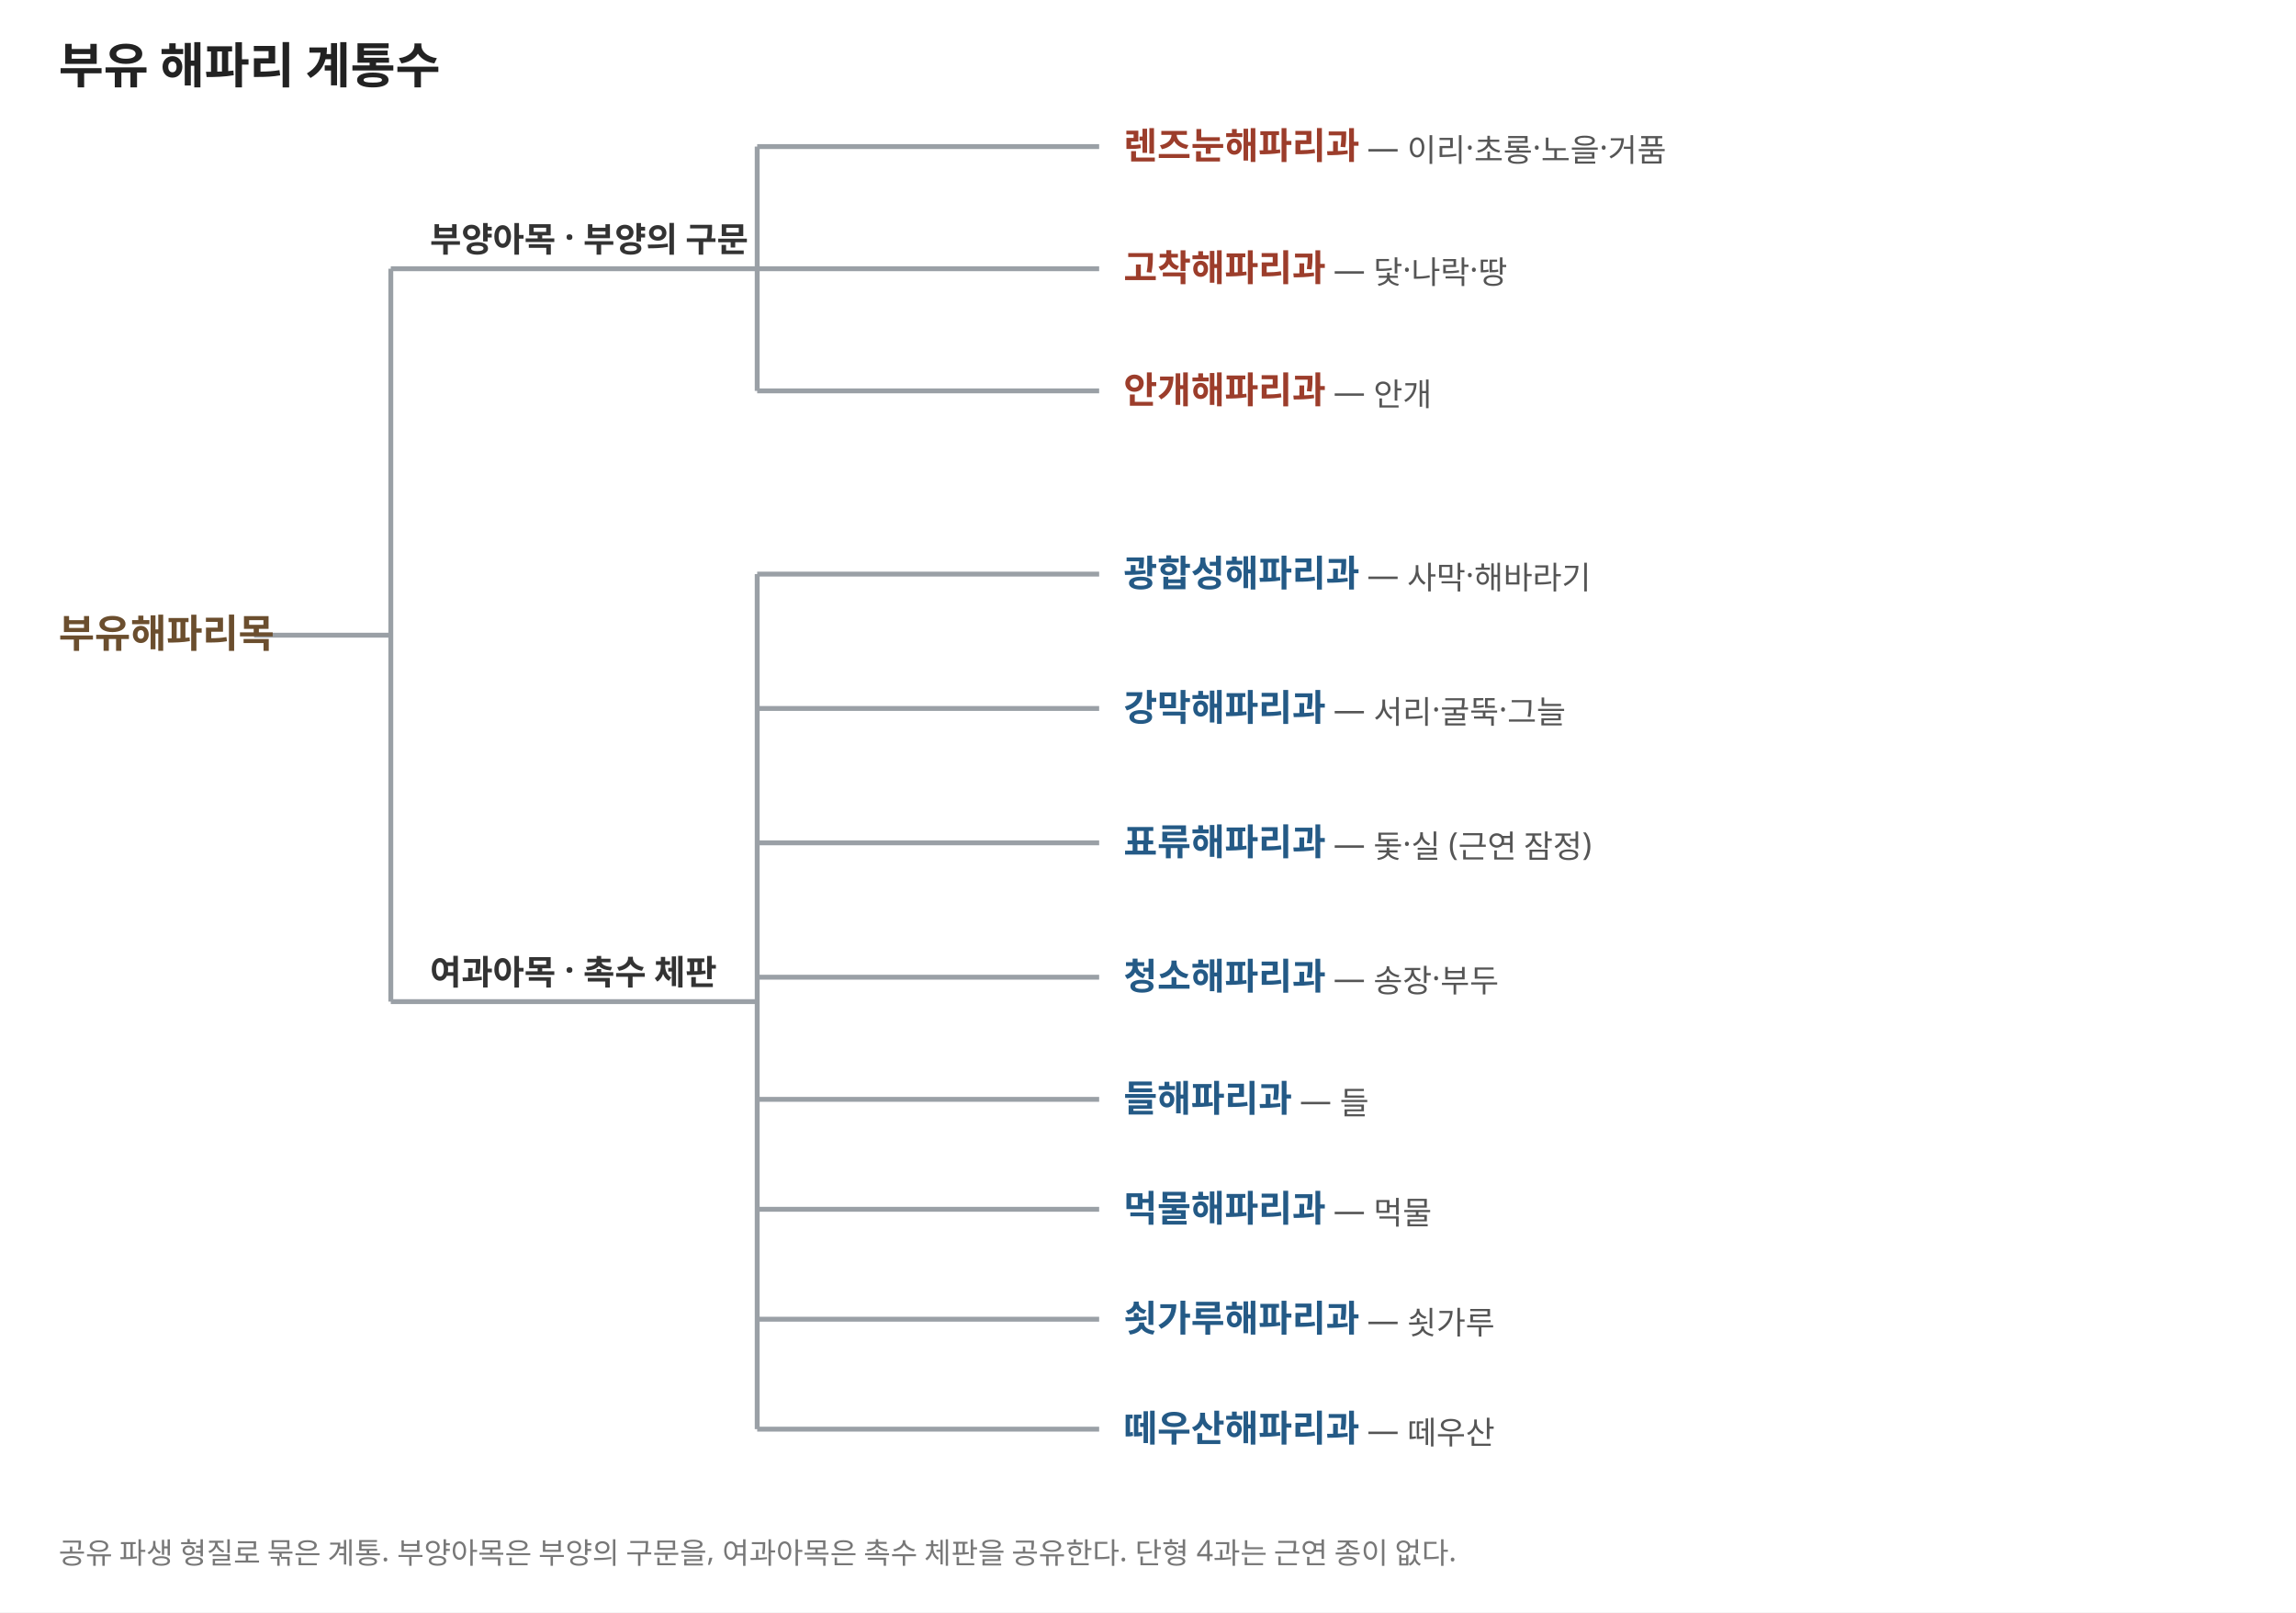
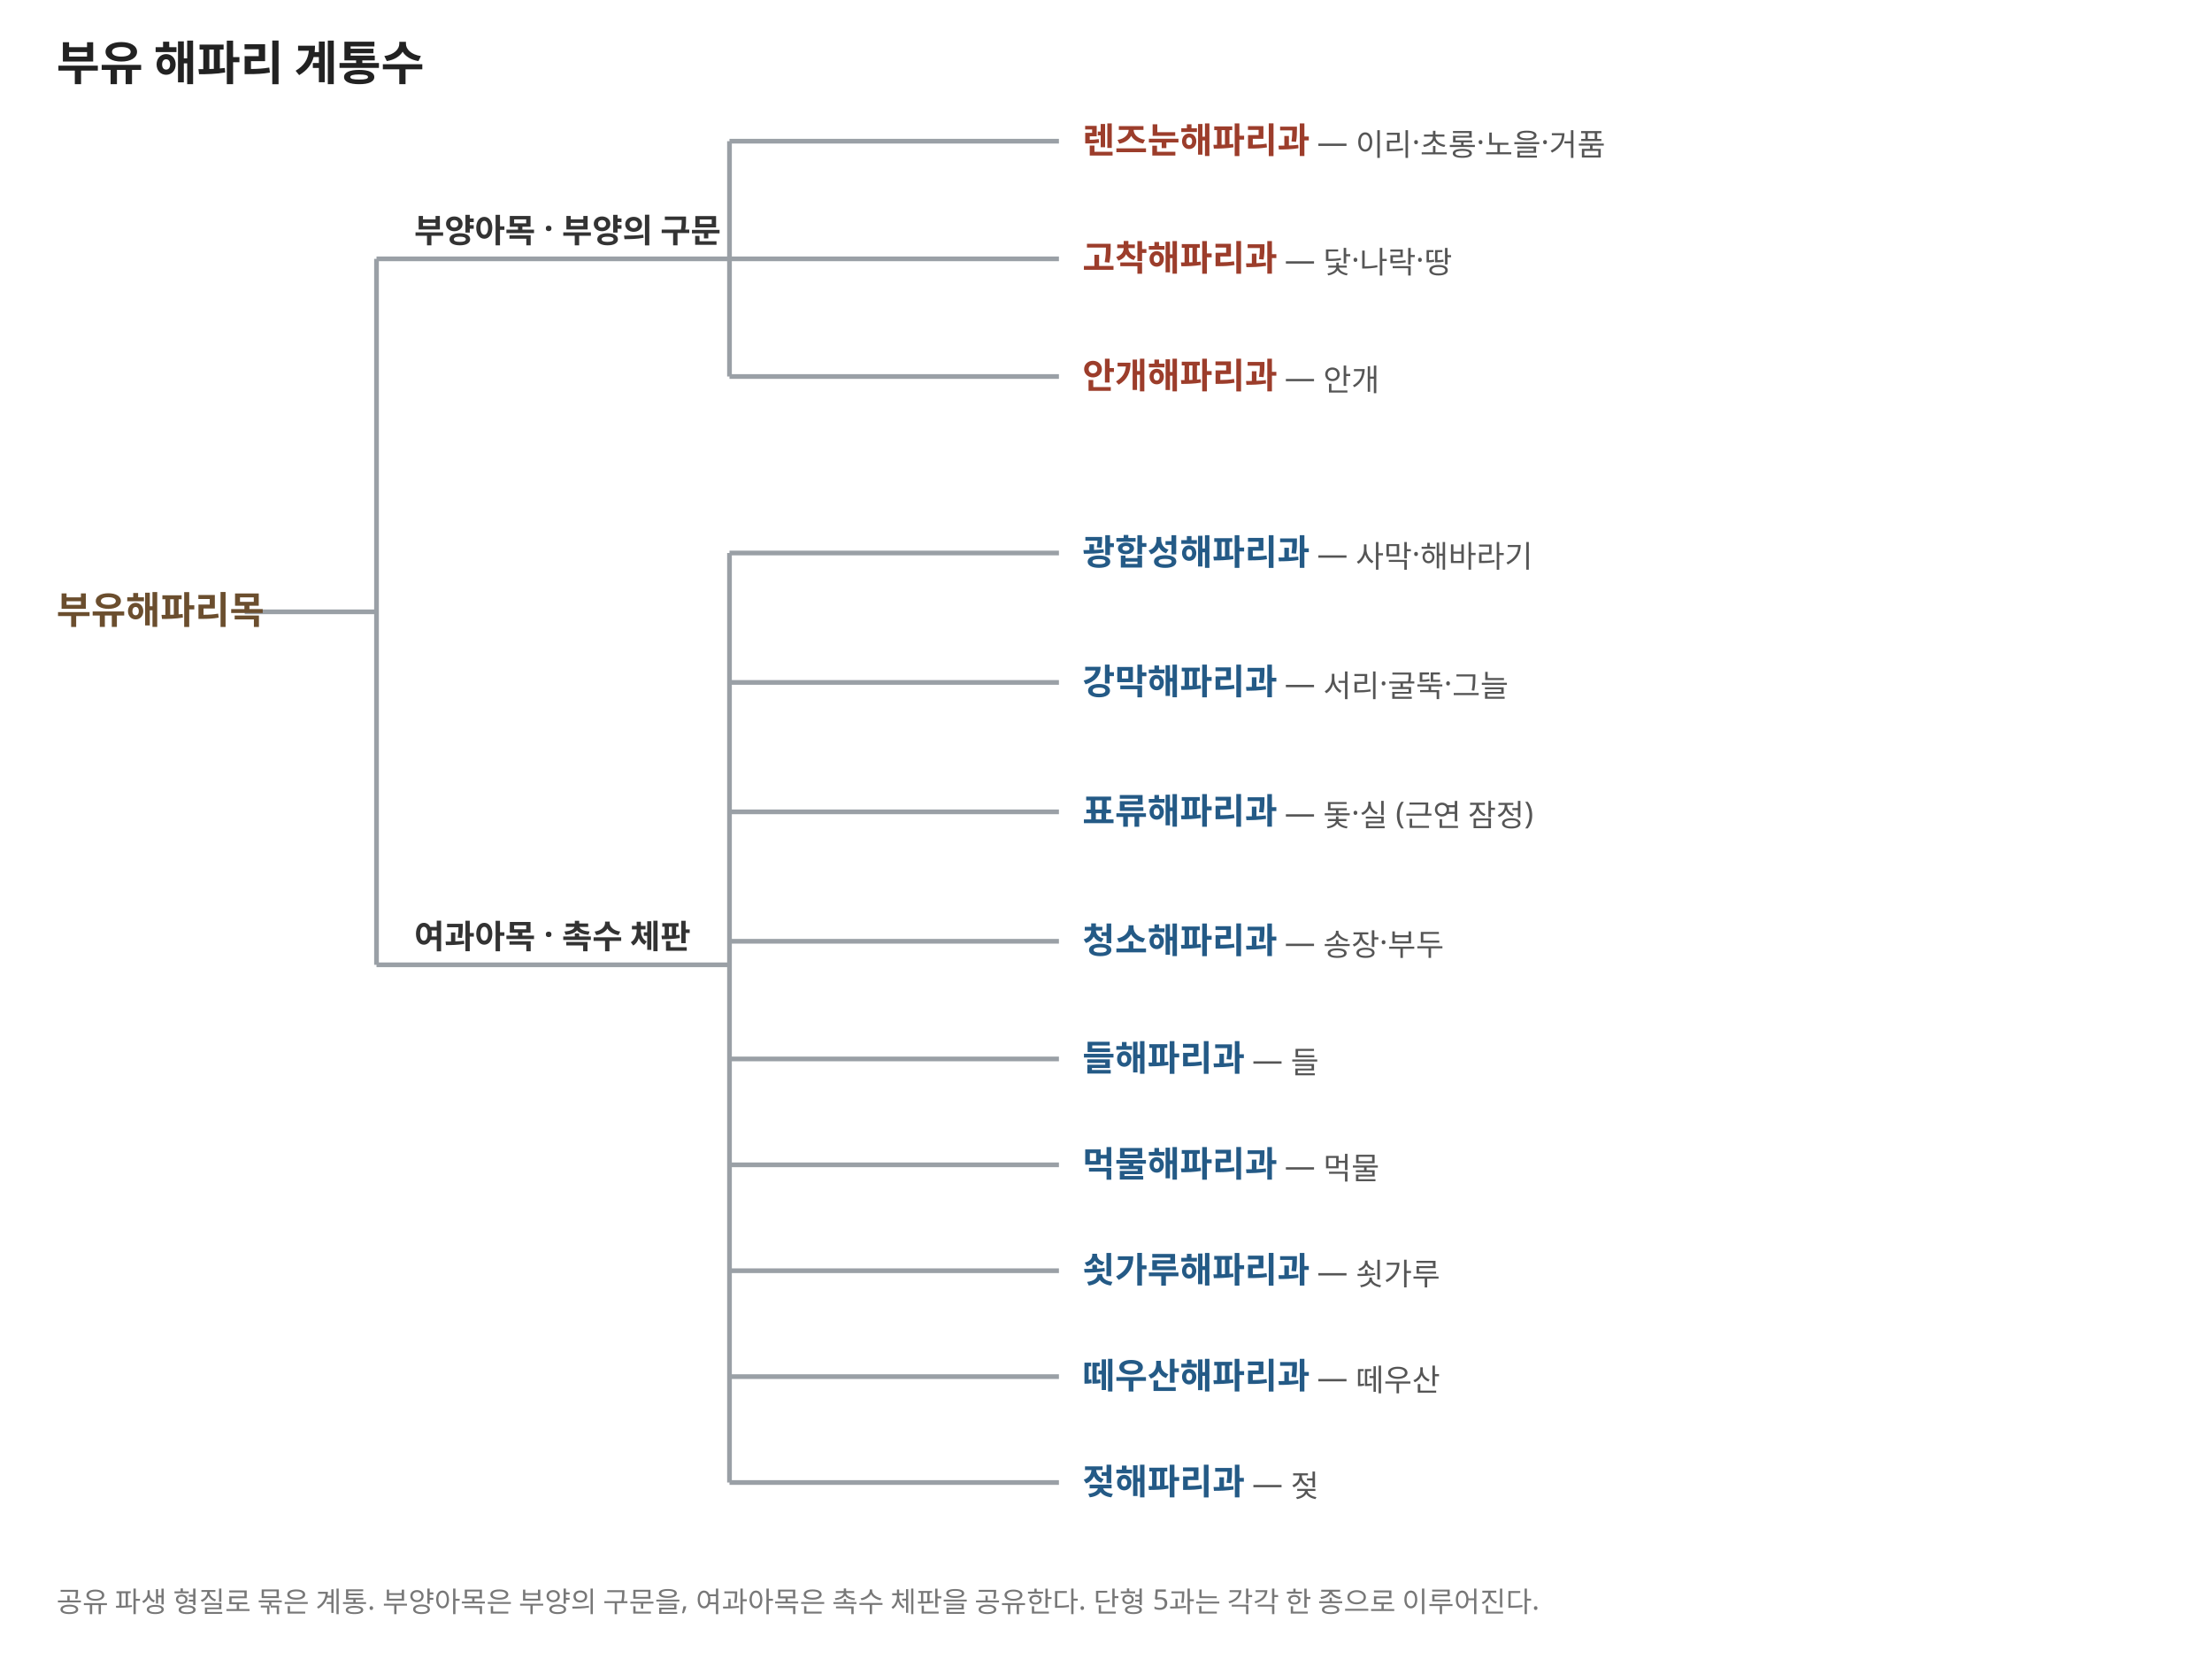
- <svg xmlns="http://www.w3.org/2000/svg" viewBox="0 0 940 660" font-family="'Noto Sans KR','Malgun Gothic','맑은 고딕',sans-serif">
+ <svg xmlns="http://www.w3.org/2000/svg" viewBox="0 0 940 705" font-family="'Noto Sans KR','Malgun Gothic','맑은 고딕',sans-serif">
  <style>
    .ln{stroke:#9aa0a6;stroke-width:2;fill:none}
    .rk{fill:#6b4e2e;font-weight:700;font-size:16px}
    .famA{fill:#9c3d2b;font-weight:700;font-size:15px}
    .famB{fill:#245a86;font-weight:700;font-size:15px}
    .sp{fill:#555;font-size:13px}
    .cap{fill:#777;font-size:12px}
    .ttl{fill:#222;font-weight:700;font-size:20px}
    .amok{fill:#333;font-weight:700;font-size:14px}
  </style>
-   <rect width="940" height="660" fill="#ffffff" />
+   <rect width="940" height="705" fill="#ffffff" />
  <text x="24" y="34" class="ttl">부유 해파리 계통수</text>
  <path class="ln" d="M104,260 H160" />
  <path class="ln" d="M160,110 V410" />
  <path class="ln" d="M160,110 H310" />
  <path class="ln" d="M160,410 H310" />
  <path class="ln" d="M310,60 V160" />
  <path class="ln" d="M310,60 H450" />
  <path class="ln" d="M310,110 H450" />
  <path class="ln" d="M310,160 H450" />
-   <path class="ln" d="M310,235 V585" />
+   <path class="ln" d="M310,235 V630" />
  <path class="ln" d="M310,235 H450" />
  <path class="ln" d="M310,290 H450" />
  <path class="ln" d="M310,345 H450" />
  <path class="ln" d="M310,400 H450" />
  <path class="ln" d="M310,450 H450" />
  <path class="ln" d="M310,495 H450" />
  <path class="ln" d="M310,540 H450" />
  <path class="ln" d="M310,585 H450" />
+   <path class="ln" d="M310,630 H450" />
  <text x="24" y="265" class="rk">부유해파리목</text>
  <text x="176" y="103" class="amok">부양아목 · 부양의 구문</text>
  <text x="176" y="403" class="amok">여과아목 · 촉수 체판</text>
  <text x="460" y="65">
    <tspan class="famA">렌즈눈해파리과</tspan>
    <tspan class="sp">— 이리·초롱·노을·거품</tspan>
  </text>
  <text x="460" y="115">
    <tspan class="famA">고착해파리과</tspan>
    <tspan class="sp">— 닻·나락·땅</tspan>
  </text>
  <text x="460" y="165">
    <tspan class="famA">안개해파리과</tspan>
    <tspan class="sp">— 안개</tspan>
  </text>
  <text x="460" y="240">
    <tspan class="famB">광합성해파리과</tspan>
    <tspan class="sp">— 사막·해바라기</tspan>
  </text>
  <text x="460" y="295">
    <tspan class="famB">강막해파리과</tspan>
    <tspan class="sp">— 서리·굴뚝·그늘</tspan>
  </text>
  <text x="460" y="350">
    <tspan class="famB">표류해파리과</tspan>
    <tspan class="sp">— 돛·실 (근연 잠정)</tspan>
  </text>
  <text x="460" y="405">
    <tspan class="famB">청소해파리과</tspan>
    <tspan class="sp">— 송장·부두</tspan>
  </text>
  <text x="460" y="455">
    <tspan class="famB">들해파리과</tspan>
    <tspan class="sp">— 들</tspan>
  </text>
  <text x="460" y="500">
    <tspan class="famB">먹물해파리과</tspan>
    <tspan class="sp">— 먹물</tspan>
  </text>
  <text x="460" y="545">
    <tspan class="famB">쇳가루해파리과</tspan>
    <tspan class="sp">— 쇳가루</tspan>
  </text>
  <text x="460" y="590">
    <tspan class="famB">떼우산해파리과</tspan>
    <tspan class="sp">— 떼우산</tspan>
  </text>
-   <text x="24" y="640" class="cap">공유 파생 형질로 묶은 계통. 부양아목은 부양의 구문을, 여과아목은 촉수 체판을 공유한다. 단형 4과는 근연 종이 없다.</text>
+   <text x="460" y="635">
+     <tspan class="famB">젖해파리과</tspan>
+     <tspan class="sp">— 젖</tspan>
+   </text>
+   <text x="24" y="685" class="cap">공유 파생 형질로 묶은 계통. 부양아목은 부양의 구문을, 여과아목은 촉수 체판을 공유한다. 단형 5과는 각각 한 종으로 이루어진다.</text>
</svg>
